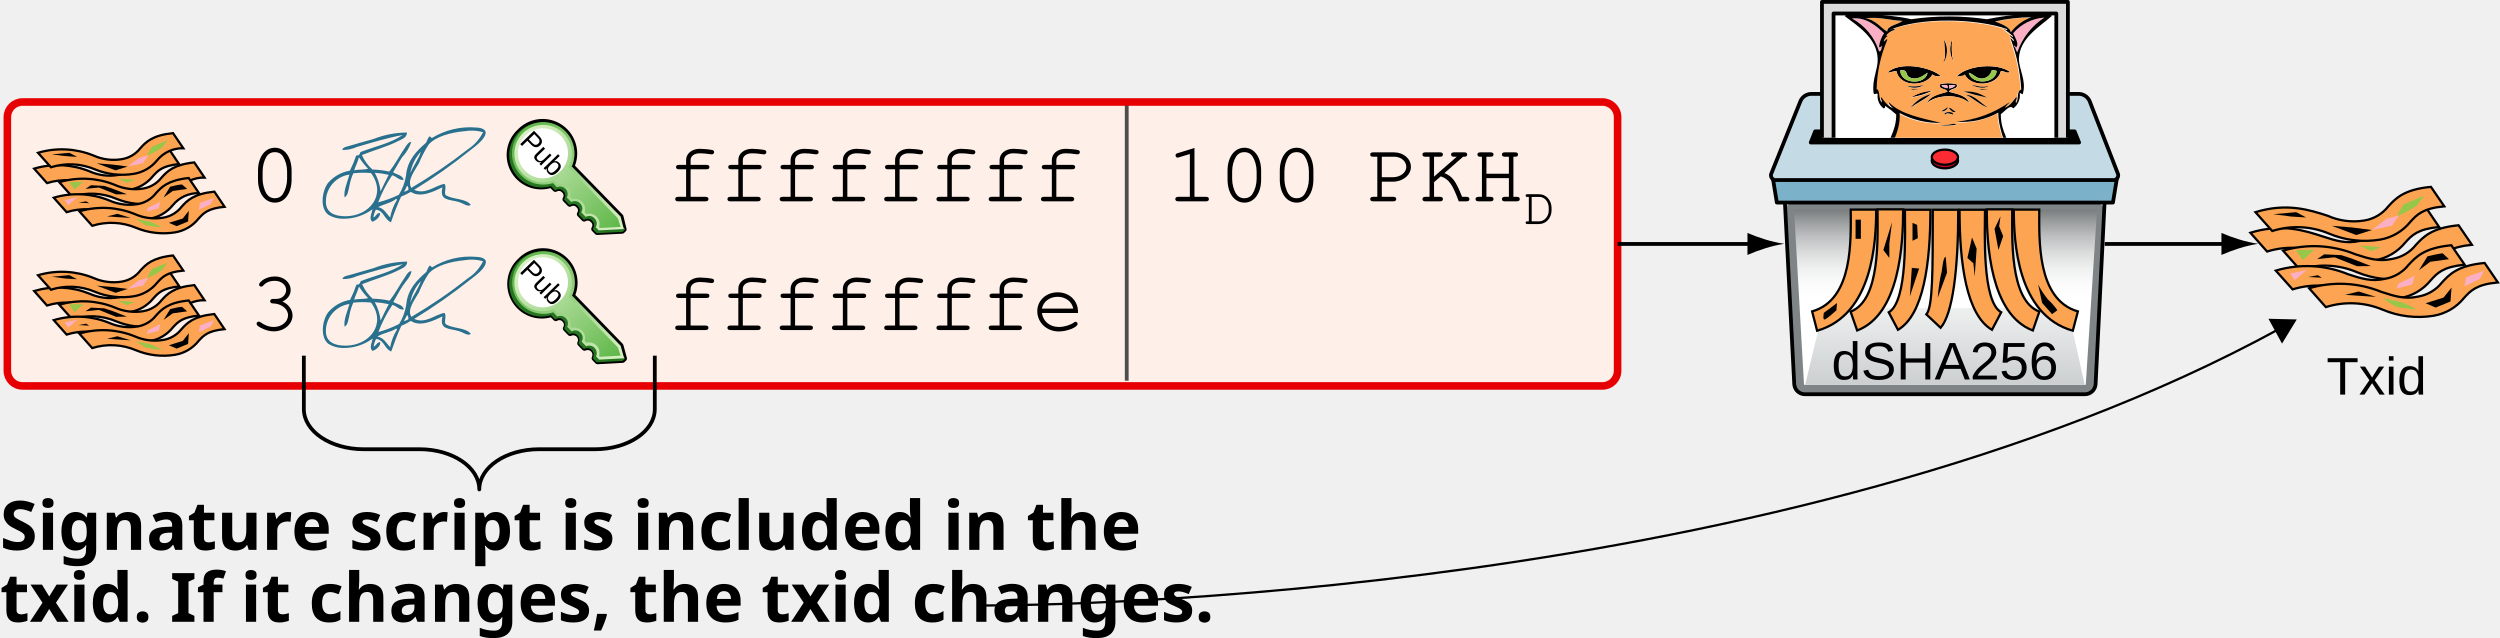
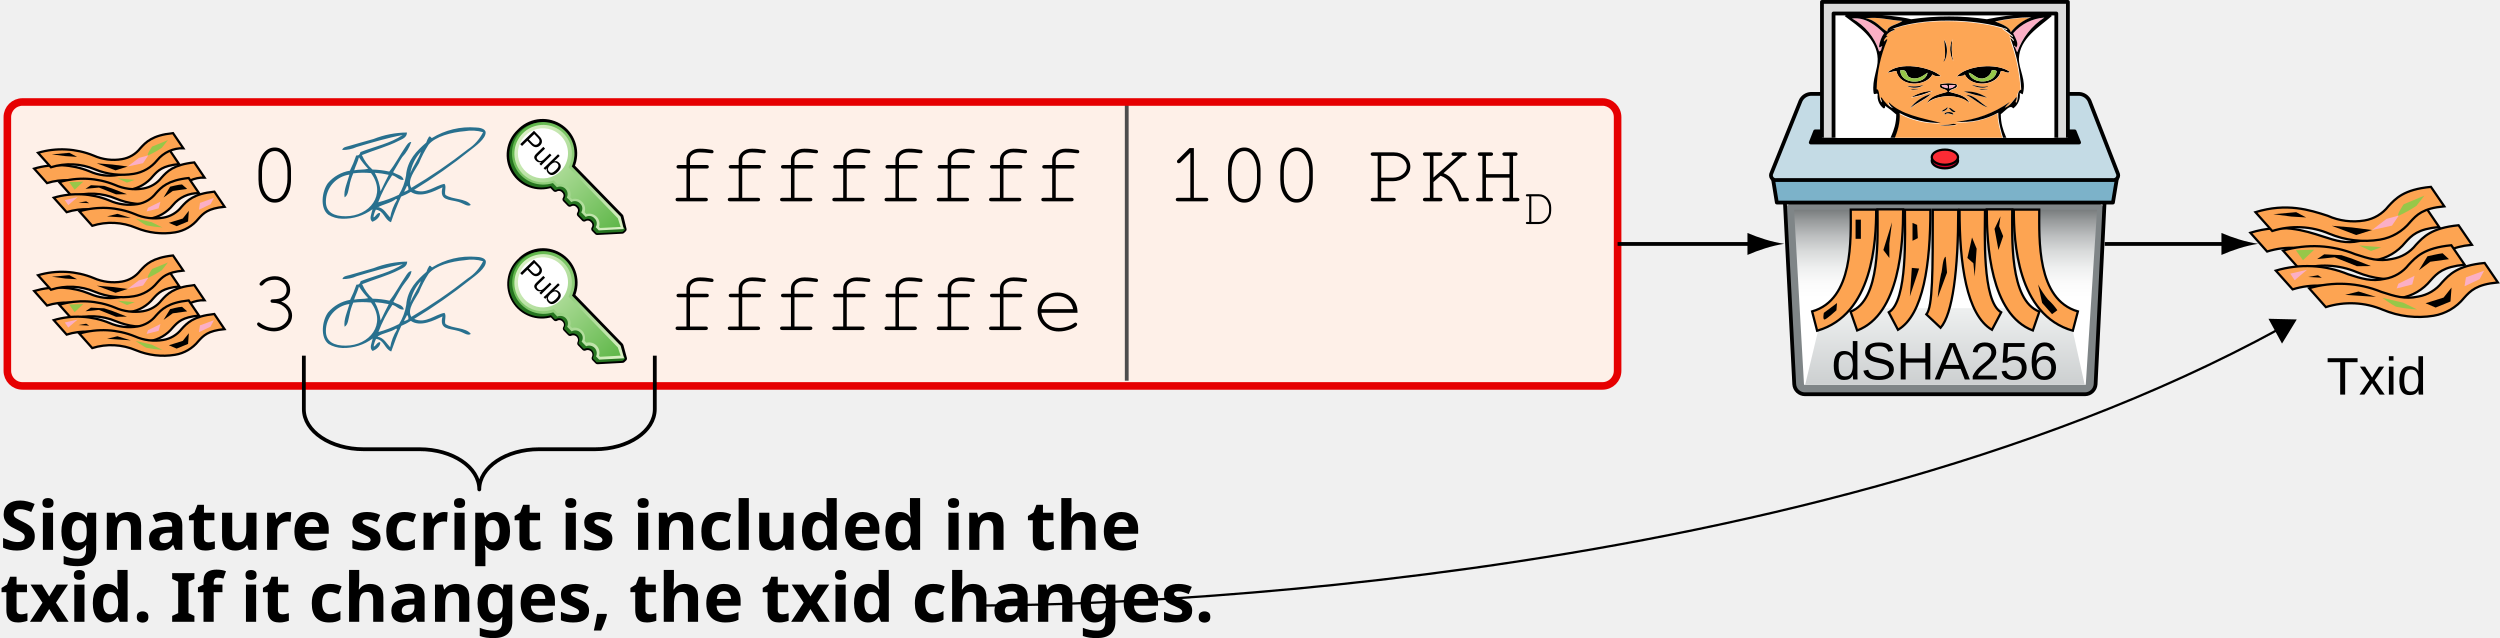
<svg xmlns="http://www.w3.org/2000/svg" xmlns:xlink="http://www.w3.org/1999/xlink" width="330.18" height="84.24" viewBox="0 0 330.18 84.24">
  <defs>
    <style>
      .cls-1, .cls-10, .cls-18, .cls-19, .cls-20, .cls-24, .cls-36 {
        fill: none;
      }

      .cls-2 {
        font-size: 9px;
        font-family: Humanist521BT-BoldCondensed, Humanst521 Cn BT;
        font-weight: 700;
      }

      .cls-3 {
        fill: #fef0e8;
      }

      .cls-4 {
        font-size: 11.5px;
-         font-family: Nimbus Mono PS;
+         font-family: FreeMono;font-phase: bold;
      }

      .cls-35, .cls-5 {
        font-size: 7px;
      }

      .cls-6 {
        fill: #fda452;
      }

      .cls-10, .cls-20, .cls-24, .cls-25, .cls-27, .cls-28, .cls-29, .cls-31, .cls-36, .cls-6 {
        stroke: #000;
      }

      .cls-11, .cls-20, .cls-28, .cls-29, .cls-6 {
        stroke-width: 0.3px;
      }

      .cls-7 {
        fill: #fbafc5;
      }

      .cls-32, .cls-33, .cls-34, .cls-7, .cls-8, .cls-9 {
        fill-rule: evenodd;
      }

      .cls-8 {
        fill: #96c749;
      }

      .cls-9 {
        fill: #28708e;
      }

      .cls-10, .cls-11, .cls-19, .cls-24, .cls-25, .cls-27, .cls-28, .cls-29, .cls-31 {
        stroke-linejoin: round;
      }

      .cls-10 {
        stroke-width: 0.75px;
      }

      .cls-11 {
        fill: #267520;
        stroke: #267520;
      }

      .cls-12 {
        fill: url(#linear-gradient);
      }

      .cls-13 {
        fill: url(#linear-gradient-2);
      }

      .cls-14, .cls-32 {
        fill: #fff;
      }

      .cls-15 {
        font-size: 3.67px;
      }

      .cls-15, .cls-35 {
        font-family: ArialMT, Arial;
      }

      .cls-16 {
        fill: url(#linear-gradient-3);
      }

      .cls-17 {
        fill: url(#linear-gradient-4);
      }

      .cls-18 {
        stroke: #4d4d4d;
      }

      .cls-18, .cls-24, .cls-25, .cls-27, .cls-31, .cls-36 {
        stroke-width: 0.5px;
      }

      .cls-19 {
        stroke: #e60001;
      }

      .cls-20 {
        stroke-miterlimit: 10;
      }

      .cls-21 {
        fill: #7f8587;
      }

      .cls-22 {
        fill: url(#linear-gradient-5);
      }

      .cls-23 {
        fill: url(#linear-gradient-6);
      }

      .cls-25 {
        fill: #7cb2c9;
      }

      .cls-26 {
        fill: #c4dbe5;
      }

      .cls-28 {
        fill: #ca0127;
      }

      .cls-29 {
        fill: #fb2b34;
      }

      .cls-30 {
        clip-path: url(#clip-path);
      }

      .cls-31 {
        fill: #dbdbdb;
      }

      .cls-33 {
        fill: #fda655;
      }
    </style>
    <linearGradient id="linear-gradient" x1="-86.98" y1="346.88" x2="-68.18" y2="346.88" gradientTransform="translate(499.31 -6.95) rotate(45.85)" gradientUnits="userSpaceOnUse">
      <stop offset="0" stop-color="#5fb749" />
      <stop offset="1" stop-color="#dbf1c6" />
    </linearGradient>
    <linearGradient id="linear-gradient-2" x1="-86.65" y1="346.88" x2="-68.71" y2="346.88" gradientTransform="translate(499.31 -6.95) rotate(45.85)" gradientUnits="userSpaceOnUse">
      <stop offset="0" stop-color="#dbf1c6" />
      <stop offset="1" stop-color="#5fb749" />
    </linearGradient>
    <linearGradient id="linear-gradient-3" x1="-74.76" y1="358.76" x2="-55.95" y2="358.76" xlink:href="#linear-gradient" />
    <linearGradient id="linear-gradient-4" x1="-74.42" y1="358.76" x2="-56.48" y2="358.76" xlink:href="#linear-gradient-2" />
    <linearGradient id="linear-gradient-5" x1="256.96" y1="27.7" x2="256.96" y2="50.82" gradientUnits="userSpaceOnUse">
      <stop offset="0" stop-color="#797d7e" />
      <stop offset="0.06" stop-color="#979a9b" />
      <stop offset="0.15" stop-color="#bcbebf" />
      <stop offset="0.24" stop-color="#d9dbdb" />
      <stop offset="0.33" stop-color="#eeefef" />
      <stop offset="0.42" stop-color="#fbfbfb" />
      <stop offset="0.5" stop-color="#fff" />
    </linearGradient>
    <linearGradient id="linear-gradient-6" x1="256.87" y1="40.7" x2="256.87" y2="50.82" gradientUnits="userSpaceOnUse">
      <stop offset="0" stop-color="#eef0f0" />
      <stop offset="1" stop-color="#cccfd0" />
    </linearGradient>
    <clipPath id="clip-path">
      <rect transform="translate(-121.03 -155.03)" class="cls-1" x="360.87" y="152.45" width="34.07" height="20.77" />
    </clipPath>
  </defs>
  <g id="Layer_2" data-name="Layer 2">
    <text class="cls-2" transform="translate(0 72.62)">Signature script is included in the<tspan x="0" y="9.5">txid. If it changes, the txid changes.</tspan>
    </text>
    <g>
      <rect class="cls-3" x="0.97" y="13.47" width="212.67" height="37.5" rx="2" />
      <text class="cls-4" transform="translate(32.84 26.59)">0</text>
      <text class="cls-4" transform="translate(88.02 26.59)">ffffffff</text>
      <text class="cls-4" transform="translate(88.02 43.59)">fffffffe</text>
      <text class="cls-4" transform="translate(153.99 26.59)">100</text>
      <text class="cls-4" transform="translate(180.53 26.59)">PKH<tspan class="cls-5" x="20.7" y="3">D</tspan>
      </text>
      <g>
        <path class="cls-6" d="M127.24,179.21l-1.7-1.91a11.09,11.09,0,0,1,7.34.37,6.5,6.5,0,0,0,3.74.47A3.91,3.91,0,0,0,139,176.7c.73-.8,1.55-1.71,4.33-2l1.35,2c-2.2.22-2.78.85-3.45,1.59a5,5,0,0,1-3.08,1.8,9.46,9.46,0,0,1-5.15-.6A8.38,8.38,0,0,0,127.24,179.21Z" transform="translate(-121.03 -155.03)" />
        <path class="cls-6" d="M130.56,181l-1.7-1.91a11.09,11.09,0,0,1,7.34.36,6.52,6.52,0,0,0,3.74.48,3.87,3.87,0,0,0,2.43-1.45c.73-.8,1.55-1.7,4.32-2l1.35,2a4.31,4.31,0,0,0-3.45,1.59,5,5,0,0,1-3.08,1.8,9.55,9.55,0,0,1-5.15-.6A8.38,8.38,0,0,0,130.56,181Z" transform="translate(-121.03 -155.03)" />
        <path class="cls-6" d="M129.83,183.05l-1.7-1.91a11.09,11.09,0,0,1,7.34.37,6.57,6.57,0,0,0,3.73.48,3.87,3.87,0,0,0,2.43-1.45c.73-.8,1.55-1.7,4.32-2l1.36,2a4.32,4.32,0,0,0-3.46,1.59,5,5,0,0,1-3.08,1.79,9.39,9.39,0,0,1-5.15-.6A8.41,8.41,0,0,0,129.83,183.05Z" transform="translate(-121.03 -155.03)" />
        <path class="cls-6" d="M133.21,184.85l-1.7-1.91a11.09,11.09,0,0,1,7.34.37,6.48,6.48,0,0,0,3.73.47,3.86,3.86,0,0,0,2.43-1.44c.73-.8,1.55-1.71,4.33-2l1.35,2c-2.2.21-2.78.84-3.45,1.58a5,5,0,0,1-3.09,1.8,9.48,9.48,0,0,1-5.15-.6A8.41,8.41,0,0,0,133.21,184.85Z" transform="translate(-121.03 -155.03)" />
        <path class="cls-6" d="M127.76,177.12l-1.71-1.91a11.12,11.12,0,0,1,7.35.37,6.48,6.48,0,0,0,3.73.47,3.86,3.86,0,0,0,2.43-1.44c.73-.8,1.55-1.71,4.32-2l1.36,2a4.32,4.32,0,0,0-3.45,1.58,5,5,0,0,1-3.09,1.8,9.48,9.48,0,0,1-5.15-.6A8.41,8.41,0,0,0,127.76,177.12Z" transform="translate(-121.03 -155.03)" />
        <polygon points="6.84 20.39 9.16 20.18 10.18 20.72 8.66 20.62 6.84 20.39" />
        <polygon points="12.78 21.57 15.26 22.5 16.86 21.99 14.83 21.73 12.78 21.57" />
        <polygon points="13.75 24.55 12.01 24.46 11.29 24.94 13.07 24.77 15.33 25.67 16.76 25.65 14.79 24.89 13.75 24.55" />
        <path d="M145.07,179.39c-.44,0-1.57.3-1.57.3l-.87,1.42,1.22-.86,1.9-.27Z" transform="translate(-121.03 -155.03)" />
        <polygon points="24.94 27.84 24.14 28.86 22.3 29.43 23.33 29.87 24.84 29.25 24.94 27.84" />
        <polygon points="17.27 28.78 15.5 28.24 14.14 28.58 15.76 28.69 17.27 28.78" />
        <polygon points="11.38 26.59 10.37 26.76 11.78 26.84 11.38 26.59" />
        <polygon class="cls-7" points="19.59 20.51 18.34 20.86 16.86 21.99 18.89 21.55 19.59 20.51" />
        <polygon class="cls-7" points="21.19 26.64 19.55 27.44 19.36 27.93 20.95 27.52 21.19 26.64" />
        <polygon class="cls-7" points="28.26 26.13 26.41 26.8 26.27 27.7 27.8 26.98 28.26 26.13" />
        <polygon class="cls-7" points="10.26 26.03 9.01 27.09 8.56 26.43 10.26 26.03" />
        <polygon class="cls-8" points="17.8 23.75 15.54 23.56 16.77 24.12 17.8 23.75" />
        <path class="cls-8" d="M141.05,184.37l-2.11-.47s1.09.75,1.4.89a15.38,15.38,0,0,0,2.14.28Z" transform="translate(-121.03 -155.03)" />
        <polygon class="cls-8" points="11 23.99 9.13 24.05 9.86 25.06 11 23.99" />
        <path class="cls-8" d="M143.21,173.53l-2.09.86s-.84,1.21-.5,1.15a11.41,11.41,0,0,0,1.79-1Z" transform="translate(-121.03 -155.03)" />
      </g>
      <g>
        <path class="cls-6" d="M127.24,195.38l-1.7-1.92a11.15,11.15,0,0,1,7.34.37,6.59,6.59,0,0,0,3.74.48,3.87,3.87,0,0,0,2.42-1.45c.73-.8,1.55-1.7,4.33-2l1.35,2c-2.2.21-2.78.85-3.45,1.59a5,5,0,0,1-3.08,1.79,9.46,9.46,0,0,1-5.15-.59A8.38,8.38,0,0,0,127.24,195.38Z" transform="translate(-121.03 -155.03)" />
        <path class="cls-6" d="M130.56,197.19l-1.7-1.91a11.08,11.08,0,0,1,7.34.37,6.6,6.6,0,0,0,3.74.48,3.87,3.87,0,0,0,2.43-1.45c.73-.8,1.55-1.71,4.32-2l1.35,2a4.34,4.34,0,0,0-3.45,1.58,5,5,0,0,1-3.08,1.8,9.36,9.36,0,0,1-5.15-.6A8.44,8.44,0,0,0,130.56,197.19Z" transform="translate(-121.03 -155.03)" />
        <path class="cls-6" d="M129.83,199.22l-1.7-1.91a11.09,11.09,0,0,1,7.34.37,6.56,6.56,0,0,0,3.73.47,3.91,3.91,0,0,0,2.43-1.44c.73-.8,1.55-1.71,4.32-2l1.36,2c-2.21.21-2.78.84-3.46,1.58a5,5,0,0,1-3.08,1.8,9.48,9.48,0,0,1-5.15-.6A8.35,8.35,0,0,0,129.83,199.22Z" transform="translate(-121.03 -155.03)" />
        <path class="cls-6" d="M133.21,201l-1.7-1.91a11.09,11.09,0,0,1,7.34.37,6.56,6.56,0,0,0,3.73.47A3.87,3.87,0,0,0,145,198.5c.73-.8,1.55-1.7,4.33-2l1.35,2c-2.2.21-2.78.85-3.45,1.59a5,5,0,0,1-3.09,1.8,9.48,9.48,0,0,1-5.15-.6A8.35,8.35,0,0,0,133.21,201Z" transform="translate(-121.03 -155.03)" />
        <path class="cls-6" d="M127.76,193.29l-1.71-1.91a11.12,11.12,0,0,1,7.35.37,6.56,6.56,0,0,0,3.73.47,3.87,3.87,0,0,0,2.43-1.45c.73-.8,1.55-1.7,4.32-2l1.36,2c-2.2.21-2.78.85-3.45,1.59a5,5,0,0,1-3.09,1.8,9.48,9.48,0,0,1-5.15-.6A8.35,8.35,0,0,0,127.76,193.29Z" transform="translate(-121.03 -155.03)" />
        <polygon points="6.84 36.55 9.16 36.34 10.18 36.88 8.66 36.79 6.84 36.55" />
        <polygon points="12.78 37.73 15.26 38.67 16.86 38.16 14.83 37.9 12.78 37.73" />
        <polygon points="13.75 40.72 12.01 40.63 11.29 41.11 13.07 40.93 15.33 41.84 16.76 41.82 14.79 41.05 13.75 40.72" />
        <path d="M145.07,195.55c-.44,0-1.57.31-1.57.31l-.87,1.42,1.22-.87,1.9-.26Z" transform="translate(-121.03 -155.03)" />
        <polygon points="24.94 44.01 24.14 45.02 22.3 45.6 23.33 46.04 24.84 45.42 24.94 44.01" />
        <polygon points="17.27 44.95 15.5 44.41 14.14 44.74 15.76 44.85 17.27 44.95" />
        <polygon points="11.38 42.75 10.37 42.93 11.78 43.01 11.38 42.75" />
        <polygon class="cls-7" points="19.59 36.68 18.34 37.03 16.86 38.16 18.89 37.71 19.59 36.68" />
        <polygon class="cls-7" points="21.19 42.8 19.55 43.61 19.36 44.1 20.95 43.69 21.19 42.8" />
        <polygon class="cls-7" points="28.26 42.29 26.41 42.97 26.27 43.87 27.8 43.15 28.26 42.29" />
        <polygon class="cls-7" points="10.26 42.2 9.01 43.26 8.56 42.59 10.26 42.2" />
        <polygon class="cls-8" points="17.8 39.91 15.54 39.72 16.77 40.29 17.8 39.91" />
        <path class="cls-8" d="M141.05,200.54l-2.11-.48s1.09.76,1.4.9a15.38,15.38,0,0,0,2.14.28Z" transform="translate(-121.03 -155.03)" />
        <polygon class="cls-8" points="11 40.15 9.13 40.22 9.86 41.23 11 40.15" />
        <path class="cls-8" d="M143.21,189.7l-2.09.85s-.84,1.22-.5,1.16a12.29,12.29,0,0,0,1.79-1Z" transform="translate(-121.03 -155.03)" />
      </g>
      <path class="cls-9" d="M175.73,180.1c1.5.69,2.73-.56,4-.79.31.34-.05,1.05.13,1.46.91.65,2.68.41,3.35,1.32-.4.32-.94-.2-1.65-.4-1.21-.34-2.54-.13-2.09-1.92-1.08.51-2.91,1.47-4.18.6A9.36,9.36,0,0,1,174,181a35.47,35.47,0,0,0-1.33,3.38c-.88-.32-.91-1.53-2-1.66a3,3,0,0,0-.32,1c.24.07.51-.73.88-.53,0,.51-.53.94-1,1.13-.52-.33-.12-1.08,0-1.66a6.41,6.41,0,0,1-4,1.26,3.62,3.62,0,0,1-1.84-.53c-1.14-.86-.84-3.11-.06-4.17a4.86,4.86,0,0,1,2.91-1.65,15.39,15.39,0,0,0,.83-2c.36,0,.45-.09.57-.46,1.87-.73,4-1.16,5.57-2.25-1.94.36-4.08,1-6.08,1.59a4.35,4.35,0,0,1-1.9.39c.07-.39.6-.44.89-.53,1-.3,2.12-.61,3.23-.92a12.32,12.32,0,0,1,4.43-.86c0,.69-.69.89-1.14,1.12-1.38.72-3.27,1.23-4.81,1.86a5.39,5.39,0,0,0,1.39,1.91,11.53,11.53,0,0,1,2.22.27c.75-.91,1.37-2.14,2.09-3.18.19-.28.45-.75.82-.73a5.42,5.42,0,0,1-1.2,2c-.44.66-.81,1.38-1.2,2,.46.33,1.23.35,1.39,1-.57.12-1-.5-1.52-.6a17.41,17.41,0,0,0-1.84,3.57,14.07,14.07,0,0,0,2.73-1,6.76,6.76,0,0,0,.94-2.52c.17-2.08,1.44-3.3,2.67-4.37a3.21,3.21,0,0,1,.38-.79c.24-.06.22.16.37.19a9.64,9.64,0,0,1,5.83-1.39c.39,0,1.28.14,1.27.67,0,.83-1.35,1.8-2,2.31A72.24,72.24,0,0,1,175.73,180.1Zm6.65-7.74c-1.74.14-3.84.7-4.75,1.78a15.18,15.18,0,0,0-1.27,2.45c-.47.88-1.63,2.26-1,3.25a68.63,68.63,0,0,0,7.47-5.1,5.72,5.72,0,0,0,2-2.25A5.43,5.43,0,0,0,182.38,172.36Zm-7.16,5.56c.39-1,1.14-1.95,1.4-2.85A5.41,5.41,0,0,0,175.22,177.92Zm-7.41-.4c.56-.12,1.3-.05,1.84-.2a10,10,0,0,1-1.21-1.52C168.28,176.43,168,176.93,167.81,177.52Zm-.12.4a7.12,7.12,0,0,0-.51,1.65c-.14.54-.18,1.29-.64,1.52-.16-.9.41-2.1.64-3a3.6,3.6,0,0,0-3.11,3.58c0,1.42,1.11,1.93,2.6,1.92,3.16,0,5.47-2.86,3.36-5.7A11.09,11.09,0,0,0,167.69,177.92Zm3.6,2.38c.34-.75.72-1.46,1.08-2.18a11.46,11.46,0,0,0-1.84-.27A6.54,6.54,0,0,1,171.29,180.3Zm3.11.07a2.72,2.72,0,0,0,.57-.27c0-.19,0-.46-.19-.53C174.68,179.86,174.51,180.09,174.4,180.37Zm-3.48,2c.84.15,1.14.88,1.64,1.39a6.61,6.61,0,0,1,.89-2.32c0-.08,0-.15-.13-.13C172.66,181.86,171.62,182,170.92,182.42Z" transform="translate(-121.03 -155.03)" />
      <g>
        <path class="cls-10" d="M203,183.64,196.53,177a4.19,4.19,0,0,0-6.7-4.75l-.09.1-.11.1a4.18,4.18,0,0,0,4.21,7l.54.55a.91.91,0,0,1,1.16.19.9.9,0,0,1,.15,1.16l.59.61a.91.91,0,0,1,1.16.19.89.89,0,0,1,.15,1.16l.59.61a.9.9,0,0,1,1.16.19.89.89,0,0,1,.15,1.16l.41.42,3.3-.17.21-.2Z" transform="translate(-121.03 -155.03)" />
        <path class="cls-11" d="M203.41,185.31l-7.08-8.08a4.14,4.14,0,1,0-2.49,2.21l.54.55a.91.91,0,0,1,1.16.19.9.9,0,0,1,.15,1.16l.59.61a.91.91,0,0,1,1.16.19.89.89,0,0,1,.15,1.16l.59.61a.9.9,0,0,1,1.16.19.89.89,0,0,1,.15,1.16l.41.42,3.3-.17Z" transform="translate(-121.03 -155.03)" />
        <path class="cls-12" d="M203,183.64,196.53,177a4.13,4.13,0,1,0-2.48,2.21l.53.55a1,1,0,0,1,1.31,1.36l.59.6a.93.93,0,0,1,1.17.19.89.89,0,0,1,.14,1.16l.6.61a.91.91,0,0,1,1.16.19.9.9,0,0,1,.15,1.16l.41.43,3.3-.18Z" transform="translate(-121.03 -155.03)" />
        <path class="cls-13" d="M190,177.93a3.8,3.8,0,1,1,6.21-1l-.1.21,6.52,6.72L203,185l-2.73.14-.13-.13a1.35,1.35,0,0,0-1.66-1.71l-.24-.25a1.3,1.3,0,0,0-.33-1.35,1.29,1.29,0,0,0-1.33-.36l-.24-.25a1.37,1.37,0,0,0-1.66-1.71l-.51-.52-.2.06A3.8,3.8,0,0,1,190,177.93Z" transform="translate(-121.03 -155.03)" />
        <path class="cls-14" d="M195.05,177.65a3.31,3.31,0,1,1,.07-4.67A3.31,3.31,0,0,1,195.05,177.65Z" transform="translate(-121.03 -155.03)" />
        <text class="cls-15" transform="translate(68.5 18.82) rotate(45.85)">Pub</text>
      </g>
      <g>
        <path class="cls-10" d="M203,200.69l-6.42-6.62a4.19,4.19,0,0,0-6.7-4.75l-.09.11-.11.09a4.19,4.19,0,0,0,4.21,7l.54.55a.9.9,0,0,1,1.16.18.92.92,0,0,1,.15,1.17l.59.61a1,1,0,0,1,1.31,1.35l.59.6a1,1,0,0,1,1.31,1.36l.41.42,3.3-.18.21-.2Z" transform="translate(-121.03 -155.03)" />
        <path class="cls-11" d="M203.41,202.35l-7.08-8.08a4.14,4.14,0,1,0-2.49,2.22l.54.55a.9.9,0,0,1,1.16.18.92.92,0,0,1,.15,1.17l.59.61a1,1,0,0,1,1.31,1.35l.59.6a1,1,0,0,1,1.31,1.36l.41.42,3.3-.18Z" transform="translate(-121.03 -155.03)" />
        <path class="cls-16" d="M203,200.69l-6.42-6.62a4.14,4.14,0,1,0-2.48,2.21l.53.56a1,1,0,0,1,1.31,1.35l.59.61a.91.91,0,0,1,1.17.18.9.9,0,0,1,.14,1.17l.6.61a1,1,0,0,1,1.31,1.34l.41.43,3.3-.18Z" transform="translate(-121.03 -155.03)" />
        <path class="cls-17" d="M190,195a3.8,3.8,0,1,1,6.21-1l-.1.21,6.52,6.71L203,202l-2.73.15-.13-.14a1.36,1.36,0,0,0-1.66-1.71l-.24-.25a1.37,1.37,0,0,0-1.66-1.71l-.24-.25a1.36,1.36,0,0,0-1.66-1.7l-.51-.53-.2.07A3.82,3.82,0,0,1,190,195Z" transform="translate(-121.03 -155.03)" />
        <path class="cls-14" d="M195.05,194.69a3.31,3.31,0,1,1,.07-4.67A3.31,3.31,0,0,1,195.05,194.69Z" transform="translate(-121.03 -155.03)" />
        <text class="cls-15" transform="translate(68.5 35.86) rotate(45.85)">Pub</text>
      </g>
      <path class="cls-9" d="M175.73,197.15c1.5.68,2.73-.57,4-.8.31.35-.05,1.06.13,1.46.91.66,2.68.42,3.35,1.32-.4.32-.94-.2-1.65-.39-1.21-.35-2.54-.14-2.09-1.92-1.08.51-2.91,1.46-4.18.59a8.34,8.34,0,0,1-1.26.66c-.5,1.07-.92,2.22-1.33,3.38-.88-.32-.91-1.52-2-1.66a3,3,0,0,0-.32,1c.24.06.51-.73.88-.53,0,.5-.53.93-1,1.12-.52-.33-.12-1.08,0-1.65a6.41,6.41,0,0,1-4,1.26,3.83,3.83,0,0,1-1.84-.53c-1.14-.87-.84-3.12-.06-4.17a4.93,4.93,0,0,1,2.91-1.66,15.25,15.25,0,0,0,.83-2c.36,0,.45-.1.57-.47,1.87-.73,4-1.16,5.57-2.25-1.94.36-4.08,1-6.08,1.59a4.35,4.35,0,0,1-1.9.39c.07-.39.6-.44.89-.52,1-.3,2.12-.61,3.23-.93a12.54,12.54,0,0,1,4.43-.86c0,.69-.69.89-1.14,1.13-1.38.71-3.27,1.23-4.81,1.85a5.34,5.34,0,0,0,1.39,1.92,10.82,10.82,0,0,1,2.22.26c.75-.91,1.37-2.14,2.09-3.17.19-.29.45-.76.82-.73-.12.77-.76,1.32-1.2,2s-.81,1.38-1.2,2.06c.46.32,1.23.34,1.39,1-.57.13-1-.5-1.52-.6a17.24,17.24,0,0,0-1.84,3.58,14.08,14.08,0,0,0,2.73-1.06,6.76,6.76,0,0,0,.94-2.52c.17-2.07,1.44-3.29,2.67-4.37a3.21,3.21,0,0,1,.38-.79c.24-.06.22.16.37.2a9.57,9.57,0,0,1,5.83-1.39c.39,0,1.28.14,1.27.66,0,.84-1.35,1.8-2,2.31A73.94,73.94,0,0,1,175.73,197.15Zm6.65-7.75c-1.74.15-3.84.7-4.75,1.79a14.39,14.39,0,0,0-1.27,2.45c-.47.88-1.63,2.26-1,3.24a65.9,65.9,0,0,0,7.47-5.1,5.58,5.58,0,0,0,2-2.25A5.43,5.43,0,0,0,182.38,189.4ZM175.22,195c.39-1,1.14-2,1.4-2.85A5.41,5.41,0,0,0,175.22,195Zm-7.41-.4c.56-.12,1.3-.05,1.84-.19a10.06,10.06,0,0,1-1.21-1.53C168.28,193.47,168,194,167.81,194.56Zm-.12.4a7.27,7.27,0,0,0-.51,1.65c-.14.54-.18,1.29-.64,1.53-.16-.9.41-2.11.64-3a3.6,3.6,0,0,0-3.11,3.58c0,1.42,1.11,1.93,2.6,1.92,3.16,0,5.47-2.86,3.36-5.69A11,11,0,0,0,167.69,195Zm3.6,2.38c.34-.75.72-1.46,1.08-2.18a12.74,12.74,0,0,0-1.84-.26A6.49,6.49,0,0,1,171.29,197.34Zm3.11.07a2.69,2.69,0,0,0,.57-.26c0-.2,0-.47-.19-.54C174.68,196.91,174.51,197.13,174.4,197.41Zm-3.48,2.05c.84.16,1.14.88,1.64,1.39a6.56,6.56,0,0,1,.89-2.31c0-.08,0-.16-.13-.14C172.66,198.9,171.62,199,170.92,199.46Z" transform="translate(-121.03 -155.03)" />
      <line class="cls-18" x1="148.81" y1="13.61" x2="148.81" y2="50.28" />
      <rect class="cls-19" x="0.97" y="13.47" width="212.67" height="37.5" rx="2" />
      <text class="cls-4" transform="translate(32.84 43.59)">3</text>
    </g>
    <g>
      <path class="cls-6" d="M420.45,188.25l-2.21-2.48c4.14-1.27,7.13-.3,9.54.48,1.79.58,3.08,1,4.86.61A5,5,0,0,0,435.8,185c.94-1,2-2.22,5.62-2.57l1.75,2.58c-2.85.27-3.61,1.1-4.48,2.06a6.6,6.6,0,0,1-4,2.34,12.4,12.4,0,0,1-6.69-.78A10.94,10.94,0,0,0,420.45,188.25Z" transform="translate(-121.03 -155.03)" />
      <path class="cls-6" d="M424.77,190.62l-2.21-2.49a14.43,14.43,0,0,1,9.54.48c1.79.58,3.08,1,4.86.62a5.08,5.08,0,0,0,3.16-1.88c.95-1,2-2.22,5.62-2.57l1.76,2.58c-2.86.27-3.61,1.1-4.49,2.06a6.55,6.55,0,0,1-4,2.34,12.32,12.32,0,0,1-6.69-.78A10.89,10.89,0,0,0,424.77,190.62Z" transform="translate(-121.03 -155.03)" />
      <path class="cls-6" d="M423.82,193.25l-2.22-2.48a14.34,14.34,0,0,1,9.55.48c1.78.58,3.08,1,4.85.61a5.05,5.05,0,0,0,3.16-1.88c.95-1,2-2.21,5.62-2.56l1.76,2.57c-2.86.28-3.61,1.1-4.49,2.07a6.55,6.55,0,0,1-4,2.33,12.25,12.25,0,0,1-6.7-.78A10.92,10.92,0,0,0,423.82,193.25Z" transform="translate(-121.03 -155.03)" />
      <path class="cls-6" d="M428.21,195.59,426,193.1a14.43,14.43,0,0,1,9.54.48c1.79.58,3.08,1,4.86.62a5.08,5.08,0,0,0,3.16-1.88c.94-1,2-2.22,5.62-2.56l1.75,2.57c-2.85.27-3.61,1.1-4.48,2.06a6.55,6.55,0,0,1-4,2.34,12.23,12.23,0,0,1-6.69-.78A10.89,10.89,0,0,0,428.21,195.59Z" transform="translate(-121.03 -155.03)" />
      <path class="cls-6" d="M421.13,185.54l-2.22-2.49c4.14-1.27,7.14-.3,9.55.48a8.47,8.47,0,0,0,4.85.62,5.05,5.05,0,0,0,3.16-1.88c.94-1,2-2.22,5.62-2.56l1.76,2.57c-2.86.27-3.62,1.11-4.49,2.06a6.55,6.55,0,0,1-4,2.34,12.23,12.23,0,0,1-6.69-.78A10.87,10.87,0,0,0,421.13,185.54Z" transform="translate(-121.03 -155.03)" />
      <polygon points="300.24 28.29 303.26 28.02 304.58 28.72 302.61 28.6 300.24 28.29" />
      <polygon points="307.96 29.82 311.19 31.04 313.27 30.38 310.63 30.04 307.96 29.82" />
      <polygon points="309.23 33.7 306.96 33.59 306.03 34.22 308.33 33.98 311.28 35.16 313.13 35.14 310.58 34.14 309.23 33.7" />
      <path d="M443.63,188.48c-.57.06-2,.4-2,.4l-1.13,1.84L442,189.6l2.47-.34Z" transform="translate(-121.03 -155.03)" />
      <polygon points="323.78 37.98 322.73 39.3 320.35 40.05 321.68 40.62 323.64 39.82 323.78 37.98" />
      <polygon points="313.8 39.21 311.5 38.5 309.73 38.94 311.83 39.08 313.8 39.21" />
      <polygon points="306.14 36.35 304.83 36.58 306.65 36.68 306.14 36.35" />
      <polygon class="cls-7" points="316.82 28.46 315.19 28.91 313.27 30.38 315.91 29.8 316.82 28.46" />
      <polygon class="cls-7" points="318.9 36.42 316.76 37.47 316.52 38.1 318.59 37.57 318.9 36.42" />
      <polygon class="cls-7" points="328.08 35.75 325.68 36.63 325.5 37.8 327.49 36.87 328.08 35.75" />
      <polygon class="cls-7" points="304.69 35.63 303.06 37.01 302.48 36.14 304.69 35.63" />
      <polygon class="cls-8" points="314.49 32.66 311.55 32.41 313.14 33.15 314.49 32.66" />
      <path class="cls-8" d="M438.41,195l-2.75-.63s1.42,1,1.82,1.17a20.37,20.37,0,0,0,2.78.36Z" transform="translate(-121.03 -155.03)" />
      <polygon class="cls-8" points="305.65 32.97 303.22 33.05 304.16 34.37 305.65 32.97" />
      <path class="cls-8" d="M441.22,180.87,438.5,182s-1.09,1.58-.65,1.51a16.12,16.12,0,0,0,2.32-1.29Z" transform="translate(-121.03 -155.03)" />
    </g>
    <g>
      <path class="cls-20" d="M422,198.5C357,234,260,235,250.71,235" transform="translate(-121.03 -155.03)" />
      <polygon points="299.6 42.1 303.34 42.19 301.39 45.38 299.6 42.1" />
    </g>
    <g>
      <g>
        <path class="cls-21" d="M399,183.1a1.23,1.23,0,0,0-1.24-1.32H358a1.24,1.24,0,0,0-1.25,1.32L358,205.78a1.42,1.42,0,0,0,1.4,1.32h37a1.42,1.42,0,0,0,1.4-1.32Z" transform="translate(-121.03 -155.03)" />
        <polygon class="cls-22" points="238.26 50.82 236.95 27.7 276.96 27.7 275.47 50.82 238.26 50.82" />
        <polygon class="cls-23" points="238.41 50.82 240.83 40.7 273.09 40.7 275.33 50.82 238.41 50.82" />
        <path class="cls-24" d="M399,181.45a1.23,1.23,0,0,0-1.24-1.32H358a1.24,1.24,0,0,0-1.25,1.32L358,205.78a1.42,1.42,0,0,0,1.4,1.32h37a1.42,1.42,0,0,0,1.4-1.32Z" transform="translate(-121.03 -155.03)" />
      </g>
      <polygon class="cls-25" points="234.08 23.12 234.67 26.75 279.06 26.75 279.66 23.12 234.08 23.12" />
      <g>
        <path class="cls-26" d="M397,168.36a1.59,1.59,0,0,0-1.37-.93H360.2a1.59,1.59,0,0,0-1.37.93L355,177.88a.63.63,0,0,0,.63.93h44.45a.63.63,0,0,0,.63-.93Z" transform="translate(-121.03 -155.03)" />
        <path class="cls-24" d="M397,168.36a1.59,1.59,0,0,0-1.37-.93H360.2a1.59,1.59,0,0,0-1.37.93L355,177.88a.63.63,0,0,0,.63.93h44.45a.63.63,0,0,0,.63-.93Z" transform="translate(-121.03 -155.03)" />
      </g>
      <polygon class="cls-27" points="239.73 17.35 239.15 18.82 274.59 18.82 274 17.35 239.73 17.35" />
      <g>
        <path class="cls-6" d="M375.45,196.55l1.88,1.77c1.59-1.84,2.33-7.56,2.33-15.59H376.3C376.3,190.93,376.29,195.58,375.45,196.55Z" transform="translate(-121.03 -155.03)" />
        <path class="cls-6" d="M370.48,196.28l1.22,2.31c3.39-2,4.28-8.77,4.28-15.86h-3.36C372.62,185.74,373,194.81,370.48,196.28Z" transform="translate(-121.03 -155.03)" />
        <path class="cls-6" d="M365.44,196.19l.87,2.49c5.65-2.16,6.07-11.46,6.07-16H369C369,186.32,369.43,194.67,365.44,196.19Z" transform="translate(-121.03 -155.03)" />
        <path class="cls-6" d="M360.36,196.16l.66,2.55c7.37-2.11,7.8-11.81,7.8-16h-3.36C365.46,186.59,365.86,194.59,360.36,196.16Z" transform="translate(-121.03 -155.03)" />
        <path class="cls-6" d="M385.33,196.28l-1.22,2.31c-3.39-2-4.28-8.77-4.28-15.86h3.36C383.19,185.74,382.78,194.81,385.33,196.28Z" transform="translate(-121.03 -155.03)" />
        <path class="cls-6" d="M390.37,196.19l-.86,2.49c-5.65-2.16-6.08-11.46-6.08-16h3.36C386.79,186.32,386.39,194.67,390.37,196.19Z" transform="translate(-121.03 -155.03)" />
        <path class="cls-6" d="M395.46,196.16l-.67,2.55c-7.37-2.11-7.79-11.81-7.79-16h3.36C390.36,186.59,390,194.59,395.46,196.16Z" transform="translate(-121.03 -155.03)" />
      </g>
      <path class="cls-28" d="M379.63,176.26c0,.53-.78,1-1.73,1s-1.74-.43-1.74-1,.78-1,1.74-1S379.63,175.72,379.63,176.26Z" transform="translate(-121.03 -155.03)" />
      <path class="cls-29" d="M379.63,175.79c0,.53-.78,1-1.73,1s-1.74-.44-1.74-1,.78-1,1.74-1S379.63,175.26,379.63,175.79Z" transform="translate(-121.03 -155.03)" />
      <g class="cls-30">
        <rect class="cls-31" x="240.63" y="0.25" width="32.48" height="35.87" />
        <rect class="cls-14" x="242.16" y="1.78" width="29.42" height="32.81" />
        <g>
          <path class="cls-32" d="M367.9,156.81h21a48.66,48.66,0,0,0-5.43.76,34.55,34.55,0,0,0-10,0C371.76,157.15,369.74,157.07,367.9,156.81Z" transform="translate(-121.03 -155.03)" />
          <path class="cls-7" d="M365.62,157.47c1.84-.22,3.2,1,4.24,1.95a3.94,3.94,0,0,0-.66,1.74c.08.32.24-.1.44,0-.19.17,0,.68-.44.65A7.45,7.45,0,0,0,365.62,157.47Z" transform="translate(-121.03 -155.03)" />
          <path class="cls-33" d="M367.36,157.47c1.59-.29,3.29.25,4.89.32-.56.5-2.05.64-2,1.41C369.53,158.84,368.73,157.58,367.36,157.47Z" transform="translate(-121.03 -155.03)" />
          <path class="cls-34" d="M378.87,160.18a8.62,8.62,0,0,0,.11,2.93A3.3,3.3,0,0,1,378.87,160.18Z" transform="translate(-121.03 -155.03)" />
          <path class="cls-34" d="M377.35,165.07c-.27.1-1,0-1.09-.22-.89,1.69-4.37,1.71-4.77-.43-.44,0-.76.18-1.2.21C371.87,163.07,376,163.85,377.35,165.07Zm-1.73-.44c-.63.44-1.51,1.12-2.5.55-.29-.22-.24-.78-.66-.87H372C372,166.17,375.32,166.32,375.62,164.63Z" transform="translate(-121.03 -155.03)" />
          <path class="cls-34" d="M386.48,164.52c-.32.31-.77-.16-1.2-.1-.43,2-3.92,2.23-4.78.43,0,.28-.56.13-1.08.33C380.64,163.7,384.71,163.24,386.48,164.52Zm-2.39-.21a1.43,1.43,0,0,1-1.2,1.09c-.83.08-1.19-.6-1.85-.77.42,1.62,3.5,1.53,3.7-.21A.87.87,0,0,0,384.09,164.31Z" transform="translate(-121.03 -155.03)" />
          <path class="cls-8" d="M372,164.31h.43c.42.09.37.65.66.87,1,.57,1.87-.11,2.5-.55C375.32,166.32,372,166.17,372,164.31Z" transform="translate(-121.03 -155.03)" />
          <path class="cls-8" d="M384.74,164.42c-.2,1.74-3.28,1.83-3.7.21.66.17,1,.85,1.85.77a1.43,1.43,0,0,0,1.2-1.09A.87.87,0,0,1,384.74,164.42Z" transform="translate(-121.03 -155.03)" />
          <path class="cls-34" d="M379.42,166.15c.35.68-.82.5-1,1,1.11.3,2.34.48,2.71,1.52-1.27-1.28-4.36-1.21-5.64,0,.42-1,1.62-1.2,2.71-1.52-.12-.42-.78-.3-1-.65v-.33A4.59,4.59,0,0,1,379.42,166.15Zm-1.2.55c.19-.59-.37-.43-.76-.43C377.52,166.61,378,166.56,378.22,166.7Zm.22,0a1.06,1.06,0,0,0,.87-.43h-.87Z" transform="translate(-121.03 -155.03)" />
          <path class="cls-7" d="M377.46,166.27c.39,0,1-.16.76.43C378,166.56,377.52,166.61,377.46,166.27Z" transform="translate(-121.03 -155.03)" />
          <path class="cls-7" d="M378.44,166.27h.87a1.06,1.06,0,0,1-.87.43Z" transform="translate(-121.03 -155.03)" />
          <path class="cls-34" d="M373.33,166.92c.15-.25.76,0,1.09-.11C374.27,167.05,373.66,166.85,373.33,166.92Z" transform="translate(-121.03 -155.03)" />
          <path class="cls-34" d="M382.35,166.92c.22-.25.9,0,1.3-.11C383.43,167.06,382.75,166.85,382.35,166.92Z" transform="translate(-121.03 -155.03)" />
          <path class="cls-34" d="M376.26,167a10.13,10.13,0,0,1-2.82.87A5.73,5.73,0,0,1,376.26,167Z" transform="translate(-121.03 -155.03)" />
          <path class="cls-34" d="M379.63,171.48a8.34,8.34,0,0,1-2.28.11c-.7-.1,1.07-.06,1.52-.22S379.26,171.56,379.63,171.48Z" transform="translate(-121.03 -155.03)" />
          <path class="cls-33" d="M374.31,181.8a4.28,4.28,0,0,0-1.3,2.5C372,183.85,373,181.53,374.31,181.8Z" transform="translate(-121.03 -155.03)" />
          <path class="cls-33" d="M382.46,181.91c0-.11.13-.09.22-.11a1.75,1.75,0,0,1,.86.32c.51.45.92,1.81.22,2.18C383.42,183.78,383.33,182.24,382.46,181.91Z" transform="translate(-121.03 -155.03)" />
          <path class="cls-33" d="M389.74,182.23c.45-.32,1.18.94.43,1.2C390,183.11,390.09,182.42,389.74,182.23Z" transform="translate(-121.03 -155.03)" />
          <path class="cls-32" d="M365.62,156.81c-.23.21-.8.07-1,.33,1.78,1.35,4.25,2.89,4.35,5.65.05,1.38-.77,2.69-.55,4.45,0,.46.46-.07.55.22a2,2,0,0,0,.76,1.85c.23.05.21-.16.22-.33a16.19,16.19,0,0,1,1.52,1.09c0,2.35-1.23,3.48-1.63,5.43-3-1.47-5.39,1.88-3.7,4.45-.76,1-1.86,1.62-2.39,2.83.29.06.93-.45,1.31-.66-.16.8-1,2.78-.22,3.92.3-.06.2-.53.32-.76.39,1,.71,2,1.64,2.49.25-.09,0-.56-.11-.65,1.11.81,2.34,2.43,4.67,2.39.1-.21-.54-.61-.87-.76,1.27.09,3.21,1.17,4.89.55a1.66,1.66,0,0,0-.87-.33,13.36,13.36,0,0,0,7.17-2c-.08-.24-.61,0-.87-.1.68-.23,1.43-.38,2.06-.66a31.52,31.52,0,0,0-4-.76c0-.15.28-.09.44-.1-.19-.43-.84-.4-1.41-.44a2,2,0,0,0,.43-1.41,3.09,3.09,0,0,1,.22,1.08c1.57,1.1,4.24,0,5.87-.21,2.31-.33,6.6.67,6.62-1.52,0-.81-.75-1.16-1.52-1.42.54-.95,1.61-2,1.63-3.47a2.87,2.87,0,0,0-4.24-2.5c-.46-1.89-1.67-3-1.63-5.43.47-.32,1.25-1.36,1.63-.76a2.08,2.08,0,0,0,.87-2c.21-.1.37.33.43,0,.46-1.73-.58-3.13-.54-4.56.09-2.71,2.69-4.19,4.35-5.65-.11-.25-.5-.22-.87-.22v-.11h1v32.81H363.67V156.81Z" transform="translate(-121.03 -155.03)" />
          <path class="cls-33" d="M384.52,157.9a22.5,22.5,0,0,1,4.78-.55,6,6,0,0,0-2.71,2C386.53,158.6,385.34,158.2,384.52,157.9Z" transform="translate(-121.03 -155.03)" />
          <path class="cls-7" d="M387,161.16c.06-.32.17.17.33.11.34-.53-.17-1.26-.44-1.85a6,6,0,0,1,4.13-2.07,8.89,8.89,0,0,0-3.58,4.57C387.24,161.74,387.28,161.3,387,161.16Z" transform="translate(-121.03 -155.03)" />
          <path class="cls-33" d="M385.5,158.88a14.16,14.16,0,0,1,1.3,1c0,.23-.31,0-.32-.1-.25.22.5.36.43.76-.22,0-.21-.3-.43-.33a22.77,22.77,0,0,1,1.41,6.74c-.64.16-.31,1.28-.65,1.73-.27-.1.15-.41,0-.76-.45.53-.8,1.16-1.52,1.42.18-.29.46-.49.65-.76a14.35,14.35,0,0,1-7.06,2.6,9.8,9.8,0,0,0,5.54-1.19c0,3.54,3.38,7.78.54,11,.07.24.36-.21.44-.33.34.18-.23.35-.22.55a5.39,5.39,0,0,0,1.41-5.33c3.7-1.46,4.3,3.58,2.18,5.11-.51,0-.7-.21-1.09,0,.11.18.46.12.65.22-.22.25-.9,0-1.3.11,1.26.29,2.57.54,2.28,2.39a3.9,3.9,0,0,1-1.2.21c-.09-1.14-.32-2.14-1.41-2.28a2,2,0,0,1,1.08,2.39c-1.15.14-2.61.21-3.58.22.13-1.8-.64-2.69-2.06-2.93-.08-.9-.29-1.67-.33-2.61.35-.66,1-1,1-2.06a5.57,5.57,0,0,1-.87,1.3c-.15,0-.09-.27-.11-.44a6.78,6.78,0,0,0-.22,3.91,3.26,3.26,0,0,0-1.41,1.09c.53-.12.9-.41,1.41-.54a2.84,2.84,0,0,1,1.2,2.39,1.16,1.16,0,0,1-1,.32,2.19,2.19,0,0,0-1-2.17,2.15,2.15,0,0,1,.44,2.06,5.29,5.29,0,0,1-2.72-.1c-.3-2.31-.26-5-.76-7.07a66.58,66.58,0,0,1-.54,7.17,8.28,8.28,0,0,1-2.72,0,2.29,2.29,0,0,1,.44-1.95,1.89,1.89,0,0,0-.87,2.06c-.5.1-.62-.18-1-.21,0-1.2.35-2.12,1.2-2.5a6.16,6.16,0,0,1,1.19.54c0-.37-.75-.91-1.3-1.09a7.31,7.31,0,0,0-.11-4c-.24,0,0,.39-.11.55-.29-.4-.73-.64-.76-1.3a1.76,1.76,0,0,0,.87,1.95,18.4,18.4,0,0,1-.44,2.72,2.32,2.32,0,0,0-1.95,2.93,15.11,15.11,0,0,1-3.7-.33c0-1.15.21-2,1.2-2.17-1-.24-1.42,1-1.41,2.17a3.9,3.9,0,0,1-1.2-.21c-.42-1.54.79-2.31,2.28-2.29-.22-.24-.9,0-1.3-.1,0-.24.27-.24.54-.22-.13-.46-.58,0-1-.11-2.2-1.56-1.61-6.51,2.17-5.11a5.5,5.5,0,0,0,1.3,5.33c.24-.08-.21-.36-.32-.44.09-.29.24.25.43.22a7.43,7.43,0,0,1-1-4.13c.23-2.45,1.92-4.16,1.74-6.84a10.89,10.89,0,0,0,5.43,1.3c-2.53-.65-5.27-1.1-6.84-2.71-.12.12.32.61.54.76-.47-.08-1.18-.85-1.52-1.42-.29.1.15.34,0,.66-.4-.38-.2-1.75-.65-1.74a17.62,17.62,0,0,1,1.41-6.52c0-.23-.33.15-.43.22-.12-.09.2-.67.54-.66-.69,0,.34-.79.87-.86-.11-.31-.46,0-.65,0,3.94-1.72,11.42-1.55,15.53-.11C386,159.21,385.78,158.76,385.5,158.88ZM379,163.11a8.62,8.62,0,0,1-.11-2.93A3.3,3.3,0,0,0,379,163.11Zm-1.08-.43c-.43.86.12.25.21-.44a2.87,2.87,0,0,0-.32-2A11.42,11.42,0,0,1,377.9,162.68Zm-7.61,1.95c.44,0,.76-.18,1.2-.21.4,2.14,3.88,2.12,4.77.43.09.23.82.32,1.09.22C376,163.85,371.87,163.07,370.29,164.63Zm9.13.55c.52-.2,1.08-.05,1.08-.33.86,1.8,4.35,1.61,4.78-.43.43-.06.88.41,1.2.1C384.71,163.24,380.64,163.7,379.42,165.18Zm-2.18,1v.33c.2.35.86.23,1,.65-1.09.32-2.29.53-2.71,1.52,1.28-1.21,4.37-1.28,5.64,0-.37-1-1.6-1.22-2.71-1.52.16-.48,1.33-.3,1-1A4.59,4.59,0,0,0,377.24,166.15Zm6.41.22c-.72.34-1.8-.13-2.17-.1C381.94,166.51,383.15,166.85,383.65,166.37Zm-10.75,0a2.17,2.17,0,0,0,2.17-.1A4.58,4.58,0,0,1,372.9,166.37Zm1.52.44c-.33.07-.94-.14-1.09.11C373.66,166.85,374.27,167.05,374.42,166.81Zm9.23,0c-.4.07-1.08-.14-1.3.11C382.75,166.85,383.43,167.06,383.65,166.81Zm-10.21,1.08a10.13,10.13,0,0,0,2.82-.87A5.73,5.73,0,0,0,373.44,167.89Zm9.89,0c.29,0,.15,0-.11-.1a4.6,4.6,0,0,0-2.82-.66A29.48,29.48,0,0,0,383.33,167.89Zm-10,1.42c.82-.71,1.92-1.13,2.72-1.85A5,5,0,0,0,373.33,169.31Zm10.21-.11c-.91-.5-1.72-1.68-2.82-1.63C381.68,168,382.66,169,383.54,169.2Zm-6.08.54c.41,0,.92-.38.76-.54C378,169.45,377.66,169.51,377.46,169.74Zm1.85,0c-.32-.05-.69-.6-.87-.43C378.6,169.51,379,170.06,379.31,169.74Zm-1.41.43c.3-.35.67-.08,1.08,0C379,169.6,377.54,169.85,377.9,170.17Zm1,1.2c-.45.16-2.22.12-1.52.22a8.34,8.34,0,0,0,2.28-.11C379.26,171.56,379.22,171.32,378.87,171.37Z" transform="translate(-121.03 -155.03)" />
          <path class="cls-34" d="M365.62,156.81h2.28c1.84.26,3.86.34,5.54.76a34.55,34.55,0,0,1,10,0,48.66,48.66,0,0,1,5.43-.76h2.28v.11c.37,0,.76,0,.87.22-1.66,1.46-4.26,2.94-4.35,5.65,0,1.43,1,2.83.54,4.56-.06.33-.22-.1-.43,0a2.08,2.08,0,0,1-.87,2c-.38-.6-1.16.44-1.63.76,0,2.39,1.17,3.54,1.63,5.43a2.87,2.87,0,0,1,4.24,2.5c0,1.49-1.09,2.52-1.63,3.47.77.26,1.53.61,1.52,1.42,0,2.19-4.31,1.19-6.62,1.52-1.63.23-4.3,1.31-5.87.21a3.09,3.09,0,0,0-.22-1.08,2,2,0,0,1-.43,1.41c.57,0,1.22,0,1.41.44-.16,0-.4,0-.44.1a31.52,31.52,0,0,1,4,.76c-.63.28-1.38.43-2.06.66.26.06.79-.14.87.1a13.36,13.36,0,0,1-7.17,2,1.66,1.66,0,0,1,.87.33c-1.68.62-3.62-.46-4.89-.55.33.15,1,.55.87.76-2.33,0-3.56-1.58-4.67-2.39.1.09.36.56.11.65-.93-.45-1.25-1.5-1.64-2.49-.12.23,0,.7-.32.76-.81-1.14.06-3.12.22-3.92-.38.21-1,.72-1.31.66.53-1.21,1.63-1.85,2.39-2.83-1.69-2.57.71-5.92,3.7-4.45.4-1.95,1.63-3.08,1.63-5.43A16.19,16.19,0,0,0,370,169c0,.17,0,.38-.22.33a2,2,0,0,1-.76-1.85c-.09-.29-.51.24-.55-.22-.22-1.76.6-3.07.55-4.45-.1-2.76-2.57-4.3-4.35-5.65C364.82,156.88,365.39,157,365.62,156.81Zm20.53,2.07c-4.11-1.44-11.59-1.61-15.53.11.19,0,.54-.31.65,0-.53.07-1.56.88-.87.86-.34,0-.66.57-.54.66.1-.07.4-.45.43-.22a17.62,17.62,0,0,0-1.41,6.52c.45,0,.25,1.36.65,1.74.15-.32-.29-.56,0-.66.34.57,1.05,1.34,1.52,1.42-.22-.15-.66-.64-.54-.76,1.57,1.61,4.31,2.06,6.84,2.71a10.89,10.89,0,0,1-5.43-1.3c.18,2.68-1.51,4.39-1.74,6.84a7.43,7.43,0,0,0,1,4.13c-.19,0-.34-.51-.43-.22.11.08.56.36.32.44a5.5,5.5,0,0,1-1.3-5.33c-3.78-1.4-4.37,3.55-2.17,5.11.39.07.84-.35,1,.11-.27,0-.52,0-.54.22.4.06,1.08-.14,1.3.1-1.49,0-2.7.75-2.28,2.29a3.9,3.9,0,0,0,1.2.21c0-1.13.4-2.41,1.41-2.17-1,.13-1.23,1-1.2,2.17a15.11,15.11,0,0,0,3.7.33,2.32,2.32,0,0,1,1.95-2.93,18.4,18.4,0,0,0,.44-2.72,1.76,1.76,0,0,1-.87-1.95c0,.66.47.9.76,1.3.06-.16-.13-.56.11-.55a7.31,7.31,0,0,1,.11,4c.55.18,1.3.72,1.3,1.09a6.16,6.16,0,0,0-1.19-.54c-.85.38-1.17,1.3-1.2,2.5.36,0,.48.31,1,.21a1.89,1.89,0,0,1,.87-2.06,2.29,2.29,0,0,0-.44,1.95,8.28,8.28,0,0,0,2.72,0,66.58,66.58,0,0,0,.54-7.17c.5,2.11.46,4.76.76,7.07a5.29,5.29,0,0,0,2.72.1,2.15,2.15,0,0,0-.44-2.06,2.19,2.19,0,0,1,1,2.17,1.16,1.16,0,0,0,1-.32,2.84,2.84,0,0,0-1.2-2.39c-.51.13-.88.42-1.41.54a3.26,3.26,0,0,1,1.41-1.09,6.78,6.78,0,0,1,.22-3.91c0,.17,0,.4.11.44a5.57,5.57,0,0,0,.87-1.3c.06,1.07-.63,1.4-1,2.06,0,.94.25,1.71.33,2.61,1.42.24,2.19,1.13,2.06,2.93,1,0,2.43-.08,3.58-.22a2,2,0,0,0-1.08-2.39c1.09.14,1.32,1.14,1.41,2.28a3.9,3.9,0,0,0,1.2-.21c.29-1.85-1-2.1-2.28-2.39.4-.07,1.08.14,1.3-.11-.19-.1-.54,0-.65-.22.39-.21.58,0,1.09,0,2.12-1.53,1.52-6.57-2.18-5.11a5.39,5.39,0,0,1-1.41,5.33c0-.2.56-.37.22-.55-.08.12-.37.57-.44.33,2.84-3.19-.56-7.43-.54-11a9.8,9.8,0,0,1-5.54,1.19,14.35,14.35,0,0,0,7.06-2.6c-.19.27-.47.47-.65.76.72-.26,1.07-.89,1.52-1.42.15.35-.27.66,0,.76.34-.45,0-1.57.65-1.73a22.77,22.77,0,0,0-1.41-6.74c.22,0,.21.29.43.33.07-.4-.68-.54-.43-.76,0,.08.36.33.32.1a14.16,14.16,0,0,0-1.3-1C385.78,158.76,386,159.21,386.15,158.88Zm-16.95,2.93c.4,0,.25-.48.44-.65-.2-.1-.36.32-.44,0a3.94,3.94,0,0,1,.66-1.74c-1-.95-2.4-2.17-4.24-1.95A7.45,7.45,0,0,1,369.2,161.81Zm1.09-2.61c-.09-.77,1.4-.91,2-1.41-1.6-.07-3.3-.61-4.89-.32C368.73,157.58,369.53,158.84,370.29,159.2Zm16.3.11a6,6,0,0,1,2.71-2,22.5,22.5,0,0,0-4.78.55C385.34,158.2,386.53,158.6,386.59,159.31Zm.87,2.61a8.89,8.89,0,0,1,3.58-4.57,6,6,0,0,0-4.13,2.07c.27.59.78,1.32.44,1.85-.16.06-.27-.43-.33-.11C387.28,161.3,387.24,161.74,387.46,161.92ZM370.29,189a3,3,0,0,1-1-1.52,7.59,7.59,0,0,0,4.35,1.52c-.46-.16-1.24-.57-1.2-.87a10.92,10.92,0,0,0,7.5-.76,2.77,2.77,0,0,1-1.3-.33,18.2,18.2,0,0,0,2.71-.76c-1.5-.34-3.27-.42-4.78-.76.07-.15.42,0,.44-.21-1.25-.09-2.7.2-3.59.11,0-.26.31-.13.33-.33a11.18,11.18,0,0,1-3.15.11c.33-.14.77-.17.87-.55-2-.17-6.17.06-5.76-2.06.14-.74,1-.8,1.63-1.3-.33-.18-.68-.34-.76-.76a4.56,4.56,0,0,0-1.42,1.19,7.38,7.38,0,0,1,1-.22,4,4,0,0,0-1.08,3.15.59.59,0,0,1,.32-.54,5.94,5.94,0,0,0,.76,2.5c.07-.33-.14-.94.11-1.09A6.59,6.59,0,0,0,370.29,189ZM373,184.3a4.28,4.28,0,0,1,1.3-2.5C373,181.53,372,183.85,373,184.3Zm10.75,0c.7-.37.29-1.73-.22-2.18a1.75,1.75,0,0,0-.86-.32c-.09,0-.22,0-.22.11C383.33,182.24,383.42,183.78,383.76,184.3ZM366.16,183c.14.19.23.43.55.44-.17-.64.34-1.17.22-1.41C366.69,182.36,366.19,182.44,366.16,183Zm24,.44c.75-.26,0-1.52-.43-1.2C390.09,182.42,390,183.11,390.17,183.43Zm-17.81,1.41c0-.31.74.09.76-.22C372.77,184.46,372.13,184.56,372.36,184.84Z" transform="translate(-121.03 -155.03)" />
          <path class="cls-34" d="M377.79,160.29a2.87,2.87,0,0,1,.32,2c-.09.69-.64,1.3-.21.44A11.42,11.42,0,0,0,377.79,160.29Z" transform="translate(-121.03 -155.03)" />
          <path class="cls-34" d="M381.48,166.27c.37,0,1.45.44,2.17.1C383.15,166.85,381.94,166.51,381.48,166.27Z" transform="translate(-121.03 -155.03)" />
          <path class="cls-34" d="M375.07,166.27a2.17,2.17,0,0,1-2.17.1A4.58,4.58,0,0,0,375.07,166.27Z" transform="translate(-121.03 -155.03)" />
          <path class="cls-34" d="M380.4,167.13a4.6,4.6,0,0,1,2.82.66c.26.14.4.12.11.1A29.48,29.48,0,0,1,380.4,167.13Z" transform="translate(-121.03 -155.03)" />
          <path class="cls-34" d="M376.05,167.46c-.8.72-1.9,1.14-2.72,1.85A5,5,0,0,1,376.05,167.46Z" transform="translate(-121.03 -155.03)" />
          <path class="cls-34" d="M380.72,167.57c1.1,0,1.91,1.13,2.82,1.63C382.66,169,381.68,168,380.72,167.57Z" transform="translate(-121.03 -155.03)" />
          <path class="cls-34" d="M378.22,169.2c.16.16-.35.58-.76.54C377.66,169.51,378,169.45,378.22,169.2Z" transform="translate(-121.03 -155.03)" />
          <path class="cls-34" d="M378.44,169.31c.18-.17.55.38.87.43C379,170.06,378.6,169.51,378.44,169.31Z" transform="translate(-121.03 -155.03)" />
          <path class="cls-34" d="M379,170.17c-.41-.08-.78-.35-1.08,0C377.54,169.85,379,169.6,379,170.17Z" transform="translate(-121.03 -155.03)" />
          <path class="cls-33" d="M366.27,185.49c-.25.15,0,.76-.11,1.09a5.94,5.94,0,0,1-.76-2.5.59.59,0,0,0-.32.54,4,4,0,0,1,1.08-3.15,7.38,7.38,0,0,0-1,.22,4.56,4.56,0,0,1,1.42-1.19c.08.42.43.58.76.76-.59.5-1.49.56-1.63,1.3-.41,2.12,3.75,1.89,5.76,2.06-.1.38-.54.41-.87.55a11.18,11.18,0,0,0,3.15-.11c0,.2-.36.07-.33.33.89.09,2.34-.2,3.59-.11,0,.2-.37.06-.44.21,1.51.34,3.28.42,4.78.76a18.2,18.2,0,0,1-2.71.76,2.77,2.77,0,0,0,1.3.33,10.92,10.92,0,0,1-7.5.76c0,.3.74.71,1.2.87a7.59,7.59,0,0,1-4.35-1.52,3,3,0,0,0,1,1.52A6.59,6.59,0,0,1,366.27,185.49Z" transform="translate(-121.03 -155.03)" />
          <path class="cls-32" d="M366.93,182c.12.24-.39.77-.22,1.41-.32,0-.41-.25-.55-.44C366.19,182.44,366.69,182.36,366.93,182Z" transform="translate(-121.03 -155.03)" />
          <path class="cls-32" d="M373.12,184.62c0,.31-.75-.09-.76.22C372.13,184.56,372.77,184.46,373.12,184.62Z" transform="translate(-121.03 -155.03)" />
        </g>
        <rect class="cls-24" x="242.16" y="1.78" width="29.42" height="32.81" />
      </g>
      <rect x="245.07" y="29.01" width="0.7" height="2.53" />
      <polygon points="249.88 29.35 248.74 33.02 249.53 34.07 249.53 32.15 249.88 29.35" />
      <polygon points="252.24 39.14 253.46 35.47 252.5 35.38 252.24 39.14" />
      <polygon points="252.59 29.44 252.59 31.8 253.29 31.45 253.2 29.7 252.59 29.44" />
      <path d="M378,188.93c-.44.18-.44,2-.61,2.27a23.84,23.84,0,0,0-.44,3.15l1.23-3.32Z" transform="translate(-121.03 -155.03)" />
      <polygon points="260.45 31.36 259.84 34.07 260.63 34.77 260.8 36.52 261.06 32.85 260.45 31.36" />
      <polygon points="264.21 28.57 263.42 30.23 263.94 33.02 264.56 31.19 264.03 29.88 264.21 28.57" />
      <path d="M390.21,192.6a11.35,11.35,0,0,0,1.31,2,8,8,0,0,1,1.23,1.4l-.7.52-1.31-1.48Z" transform="translate(-121.03 -155.03)" />
      <path d="M363.65,195.05l-1.74,1.3s-.18.88.08.88,1.58-1.22,1.58-1.22Z" transform="translate(-121.03 -155.03)" />
    </g>
    <text class="cls-35" transform="translate(241.89 50.12)">dSHA256</text>
    <text class="cls-35" transform="translate(307.26 52.12)">Txid</text>
    <path d="M354.15,186.65a24.39,24.39,0,0,1-2.33-.85v2.9a22.43,22.43,0,0,1,2.33-.87,17.47,17.47,0,0,1,2.53-.6A17,17,0,0,1,354.15,186.65Z" transform="translate(-121.03 -155.03)" />
    <line class="cls-36" x1="231.42" y1="32.22" x2="213.64" y2="32.22" />
    <path d="M416.75,186.65a24.39,24.39,0,0,1-2.33-.85v2.9a22.94,22.94,0,0,1,2.32-.87,17.55,17.55,0,0,1,2.54-.6A17,17,0,0,1,416.75,186.65Z" transform="translate(-121.03 -155.03)" />
    <line class="cls-36" x1="294.02" y1="32.22" x2="277.97" y2="32.22" />
    <path class="cls-24" d="M161.16,202v7.06c0,2.93,3.53,5.3,7.88,5.3h7.41c4.35,0,7.88,2.38,7.88,5.31,0-2.93,3.54-5.31,7.89-5.31h7.41c4.35,0,7.88-2.37,7.88-5.3V202" transform="translate(-121.03 -155.03)" />
  </g>
</svg>
